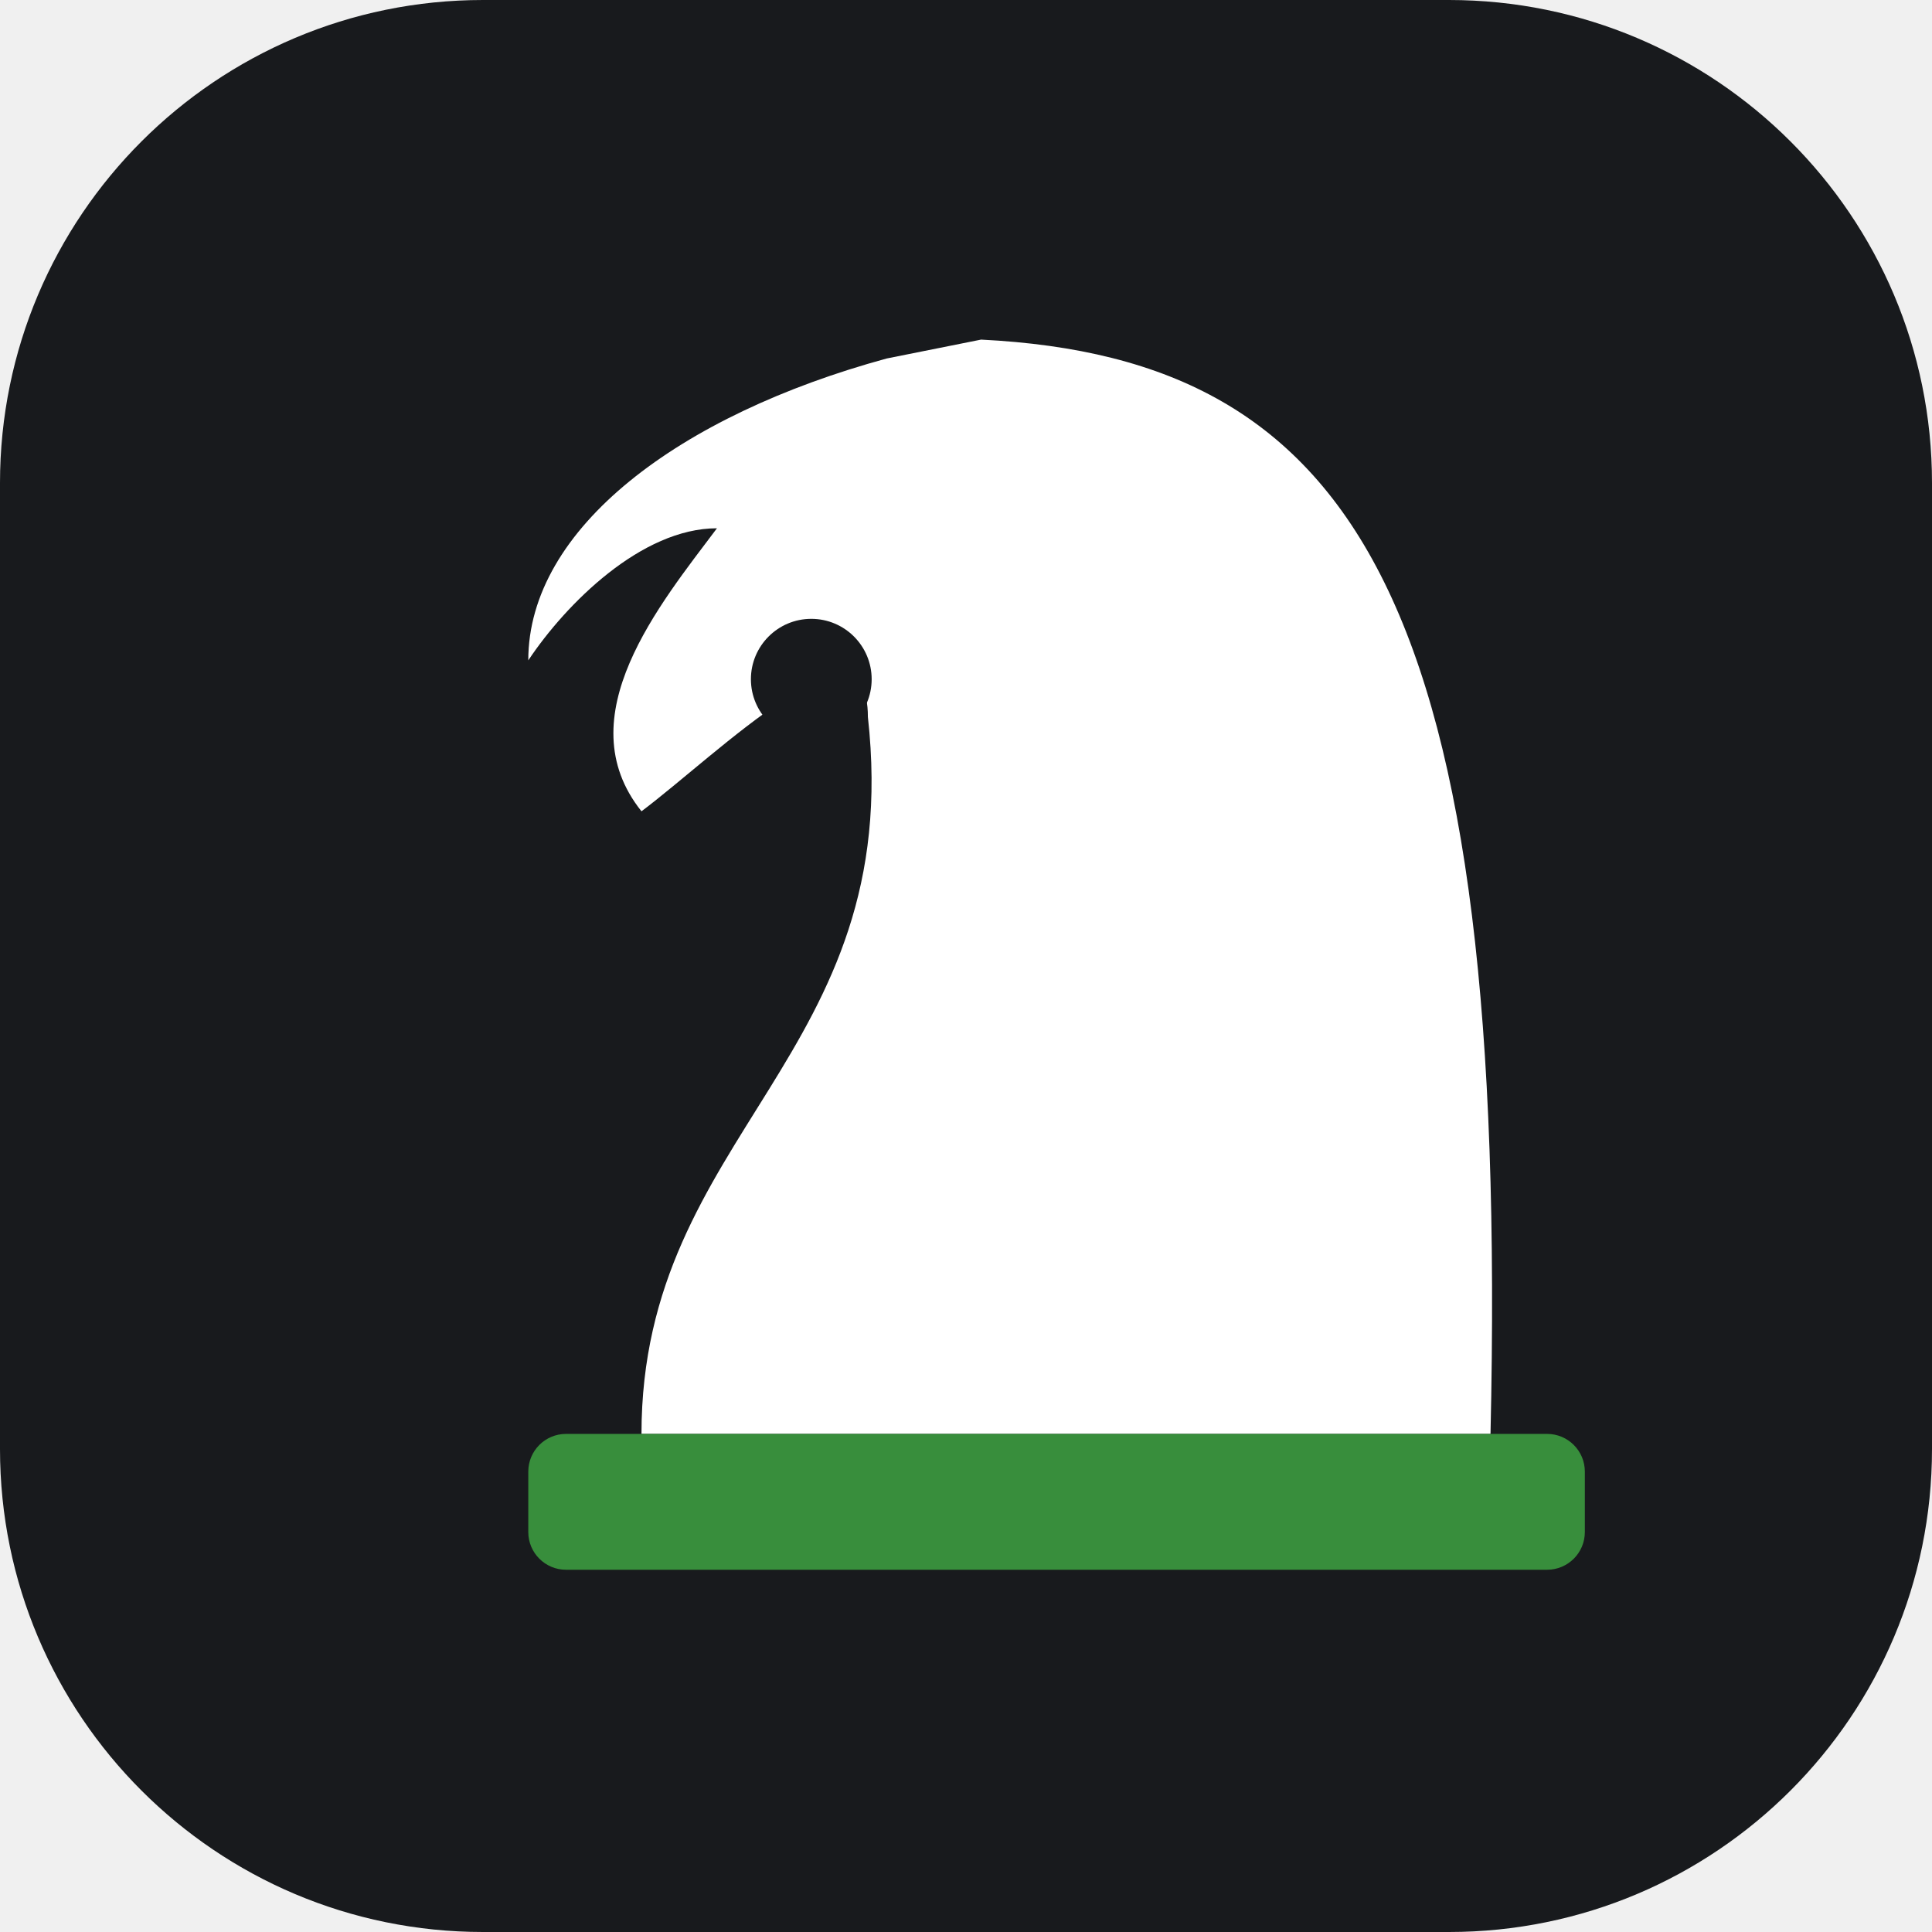
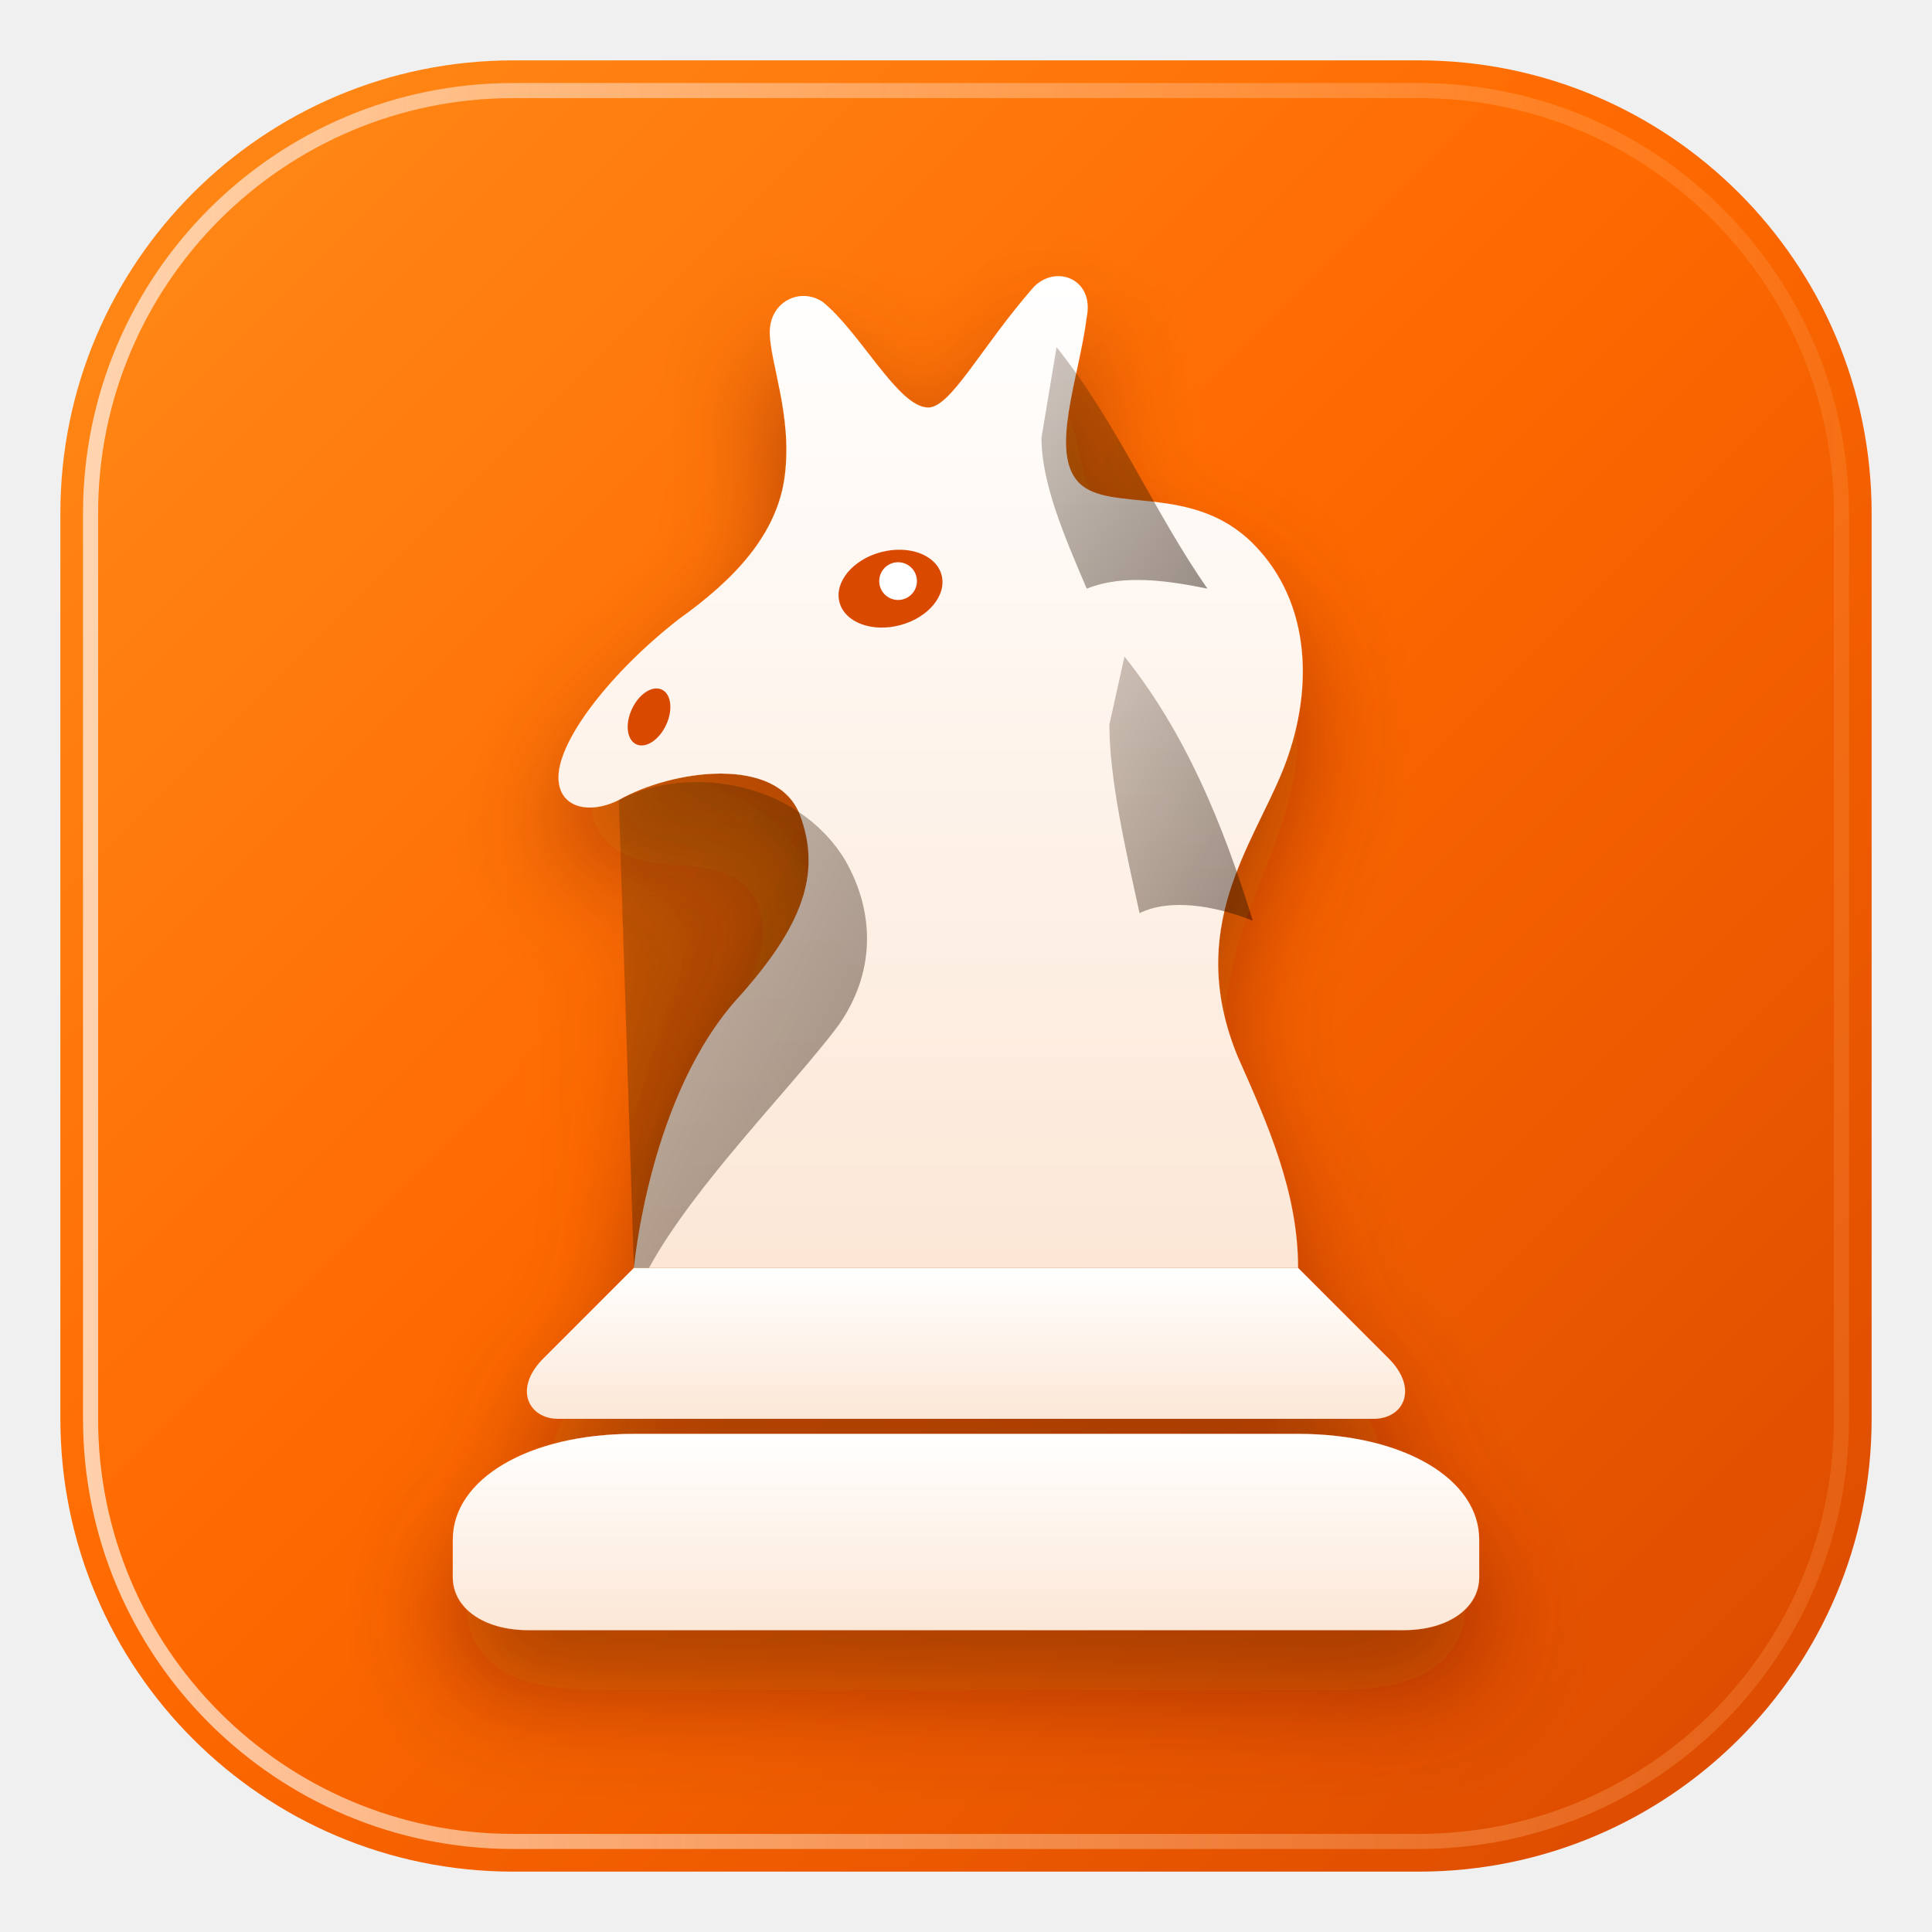
<svg xmlns="http://www.w3.org/2000/svg" viewBox="0 0 512 512" width="512" height="512">
-   <rect width="512" height="512" rx="128" fill="#181a1d" />
-   <path d="M260 90 C360 95 400 160 395 380 L170 380 C170 300 240 280 230 190 C230 160 190 200 170 215 C150 190 175 160 190 140 C170 140 150 160 140 175 C140 140 180 110 235 95 Z" fill="#ffffff" />
-   <circle cx="215" cy="180" r="16" fill="#181a1d" />
-   <rect x="140" y="380" width="280" height="36" rx="10" fill="#388e3c" />
+   <defs>
+     <linearGradient id="bgGrad" x1="0%" y1="0%" x2="100%" y2="100%">
+       <stop offset="0%" stop-color="#FF8C1A" />
+       <stop offset="45%" stop-color="#FF6A00" />
+       <stop offset="100%" stop-color="#D94800" />
+     </linearGradient>
+     <linearGradient id="knightGrad" x1="0%" y1="0%" x2="0%" y2="100%">
+       <stop offset="0%" stop-color="#FFFFFF" />
+       <stop offset="100%" stop-color="#FCE7D6" />
+     </linearGradient>
+     <linearGradient id="shadowGrad" x1="0%" y1="0%" x2="100%" y2="100%">
+       <stop offset="0%" stop-color="#3D1D09" stop-opacity="0.25" />
+       <stop offset="100%" stop-color="#210F04" stop-opacity="0.45" />
+     </linearGradient>
+     <linearGradient id="accentGlow" x1="0%" y1="0%" x2="100%" y2="0%">
+       <stop offset="0%" stop-color="#FFE8D6" stop-opacity="0.8" />
+       <stop offset="100%" stop-color="#FFA866" stop-opacity="0.2" />
+     </linearGradient>
+     <filter id="dropShadow" x="-10%" y="-10%" width="130%" height="130%">
+       <feDropShadow dx="0" dy="16" stdDeviation="14" flood-color="#541B00" flood-opacity="0.45" />
+     </filter>
+   </defs>
+   <rect x="16" y="16" width="480" height="480" rx="120" ry="120" fill="url(#bgGrad)" />
+   <rect x="24" y="24" width="464" height="464" rx="112" ry="112" fill="none" stroke="url(#accentGlow)" stroke-width="4" />
+   <g filter="url(#dropShadow)">
+     <path d="M120 408 C120 392, 140 380, 168 380 L344 380 C372 380, 392 392, 392 408 L392 418 C392 426, 384 432, 372 432 L140 432 C128 432, 120 426, 120 418 Z" fill="url(#knightGrad)" />
+     <path d="M148 376 L364 376 C372 376, 376 368, 368 360 L344 336 L168 336 L144 360 C136 368, 140 376, 148 376 Z" fill="url(#knightGrad)" />
+     <path d="M168 336              C168 336, 172 290, 196 264              C212 246, 218 232, 212 216              C206 200, 178 204, 164 212              C156 216, 148 214, 148 206              C148 196, 162 178, 180 164              C194 154, 206 142, 208 126              C210 110, 204 96, 204 88              C204 80, 212 76, 218 80              C228 88, 238 108, 246 108              C252 108, 260 92, 274 76              C280 70, 290 74, 288 84              C286 100, 278 120, 286 128              C294 136, 316 128, 332 144              C348 160, 348 184, 340 204              C332 224, 314 246, 328 280              C336 298, 344 316, 344 336              Z" fill="url(#knightGrad)" />
+     <path d="M280 92 C296 112, 306 136, 320 156 C310 154, 298 152, 288 156 C282 142, 276 128, 276 116 Z" fill="url(#shadowGrad)" />
+     <path d="M298 174 C314 194, 324 218, 332 244 C322 240, 310 238, 302 242 C298 224, 294 206, 294 192 Z" fill="url(#shadowGrad)" />
+     <path d="M164 212 C184 202, 212 208, 224 228 C232 242, 232 258, 222 272 C210 288, 184 314, 172 336 L168 336 Z" fill="url(#shadowGrad)" />
+     <ellipse cx="236" cy="156" rx="14" ry="10" transform="rotate(-15 236 156)" fill="#D94800" />
+     <circle cx="238" cy="154" r="5" fill="#FFFFFF" />
+     <ellipse cx="172" cy="190" rx="5" ry="8" transform="rotate(25 172 190)" fill="#D94800" />
+   </g>
</svg>
